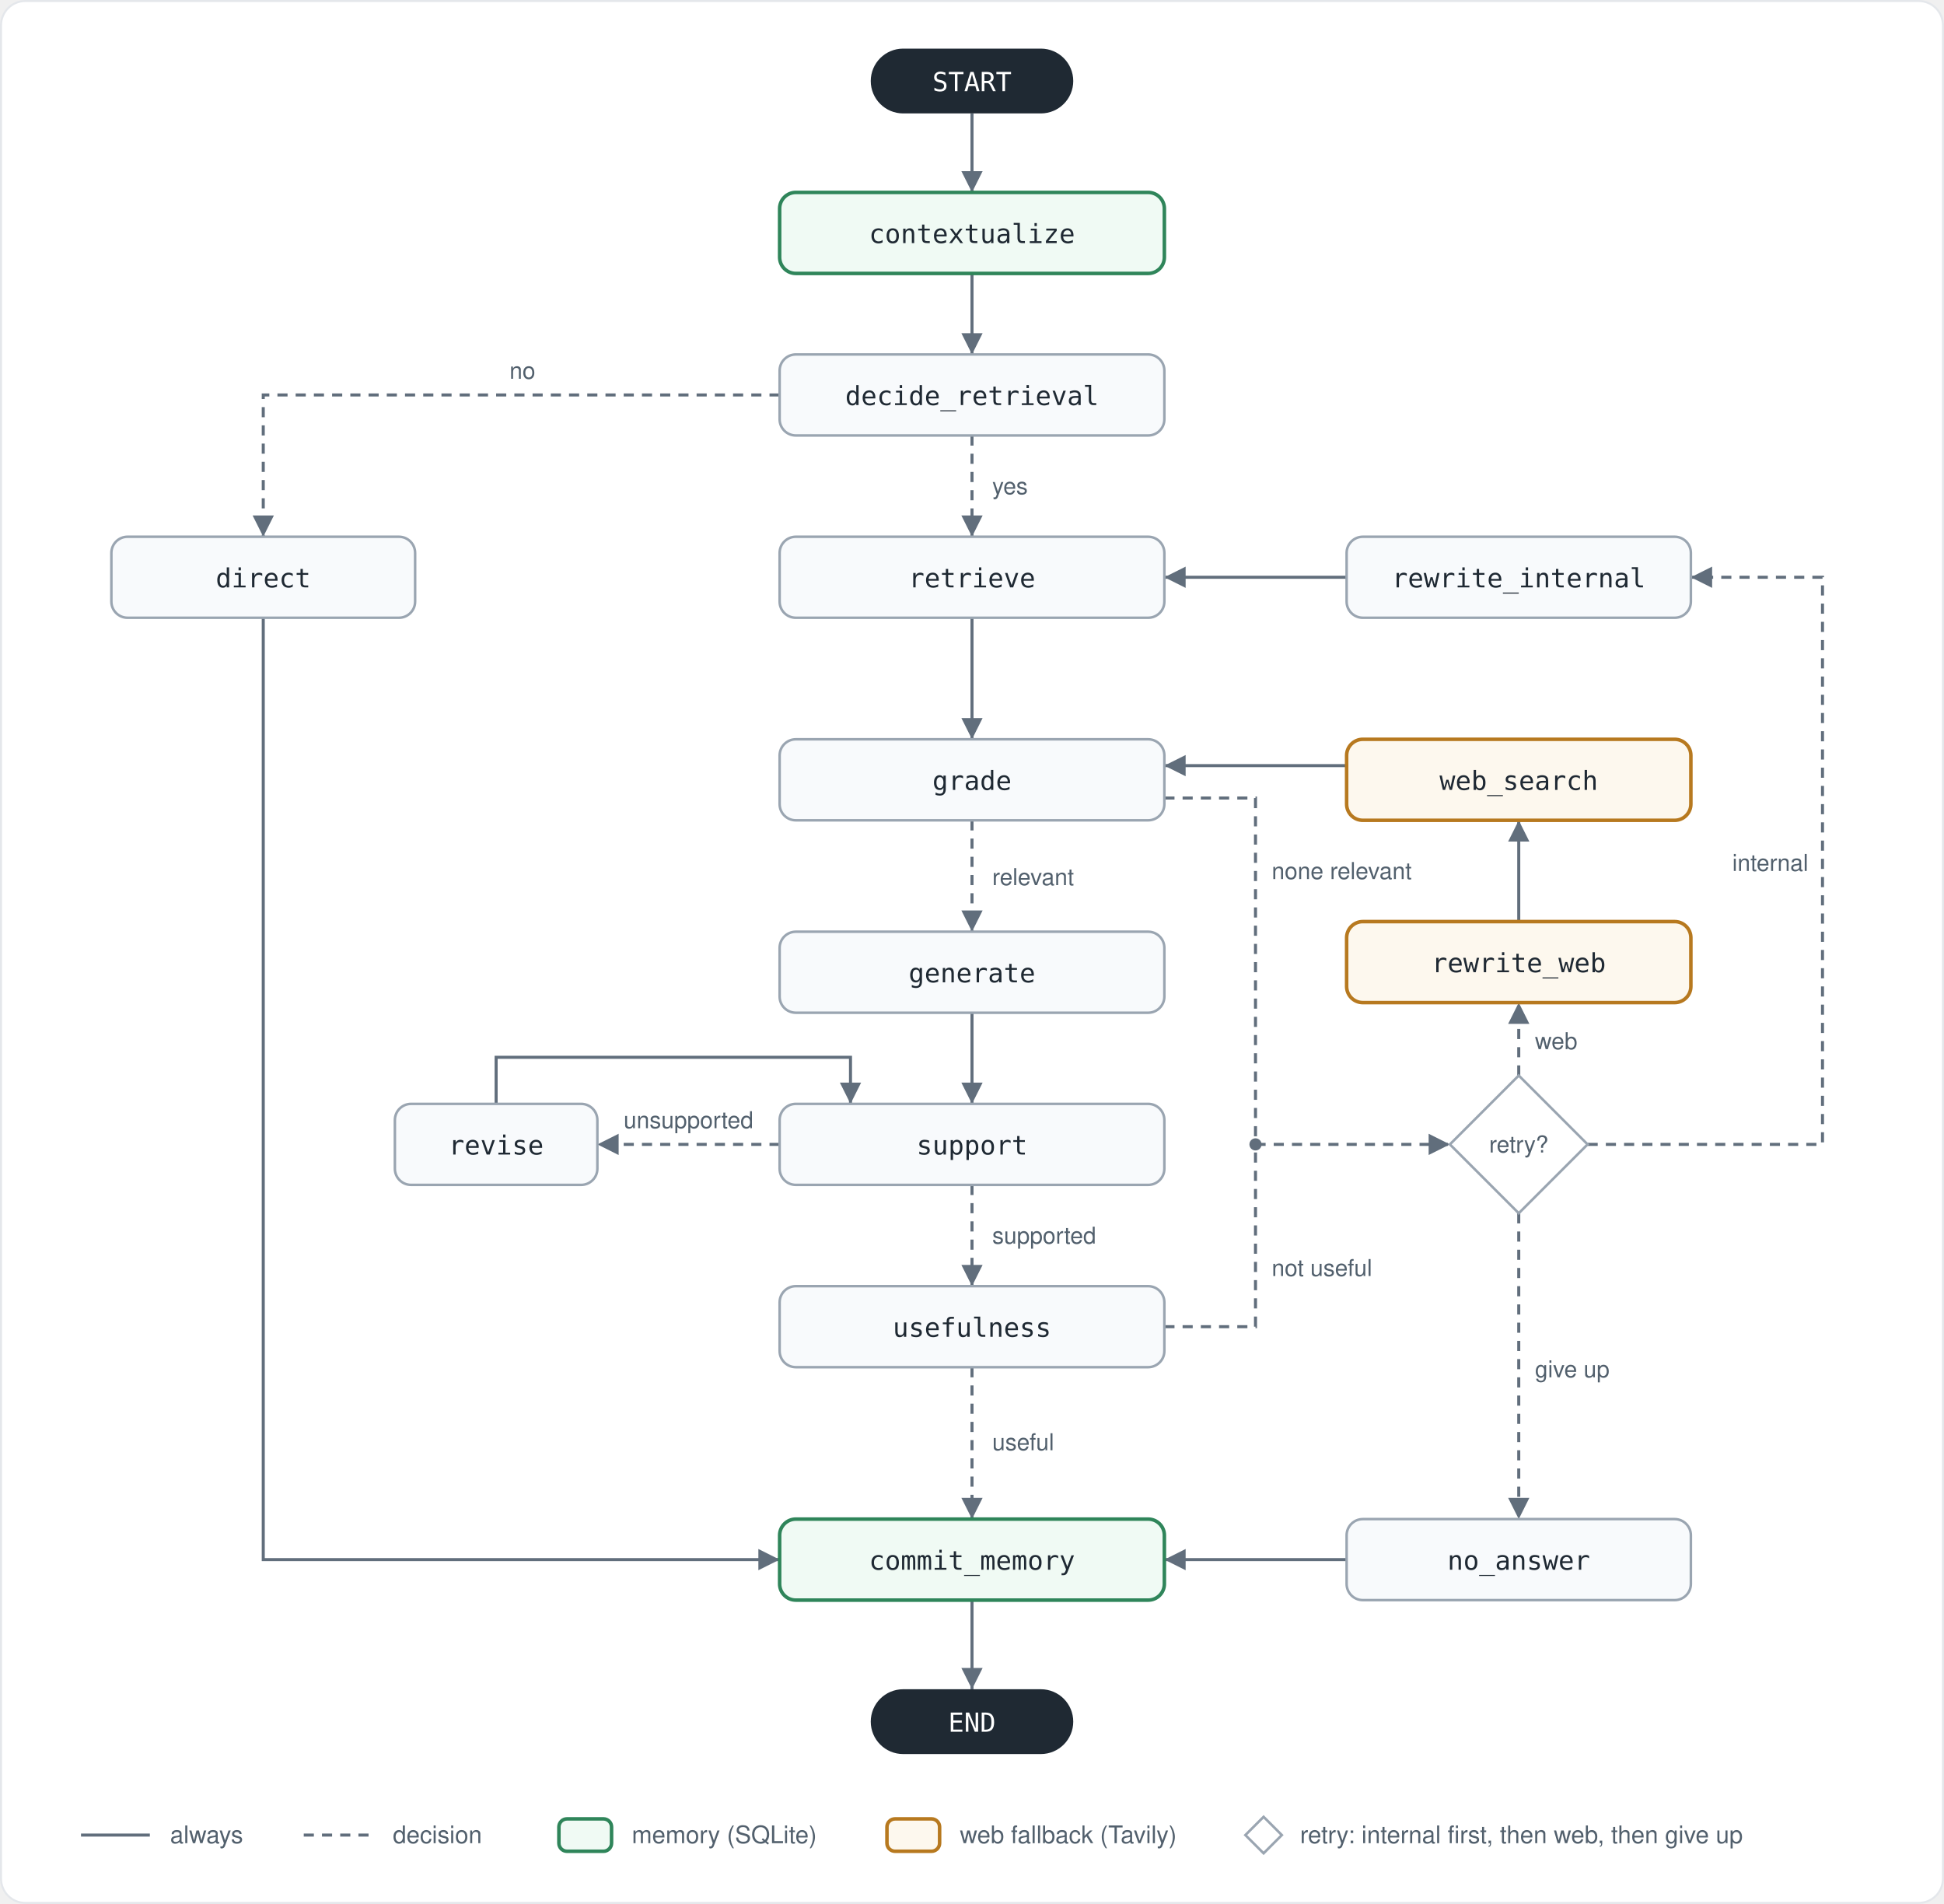
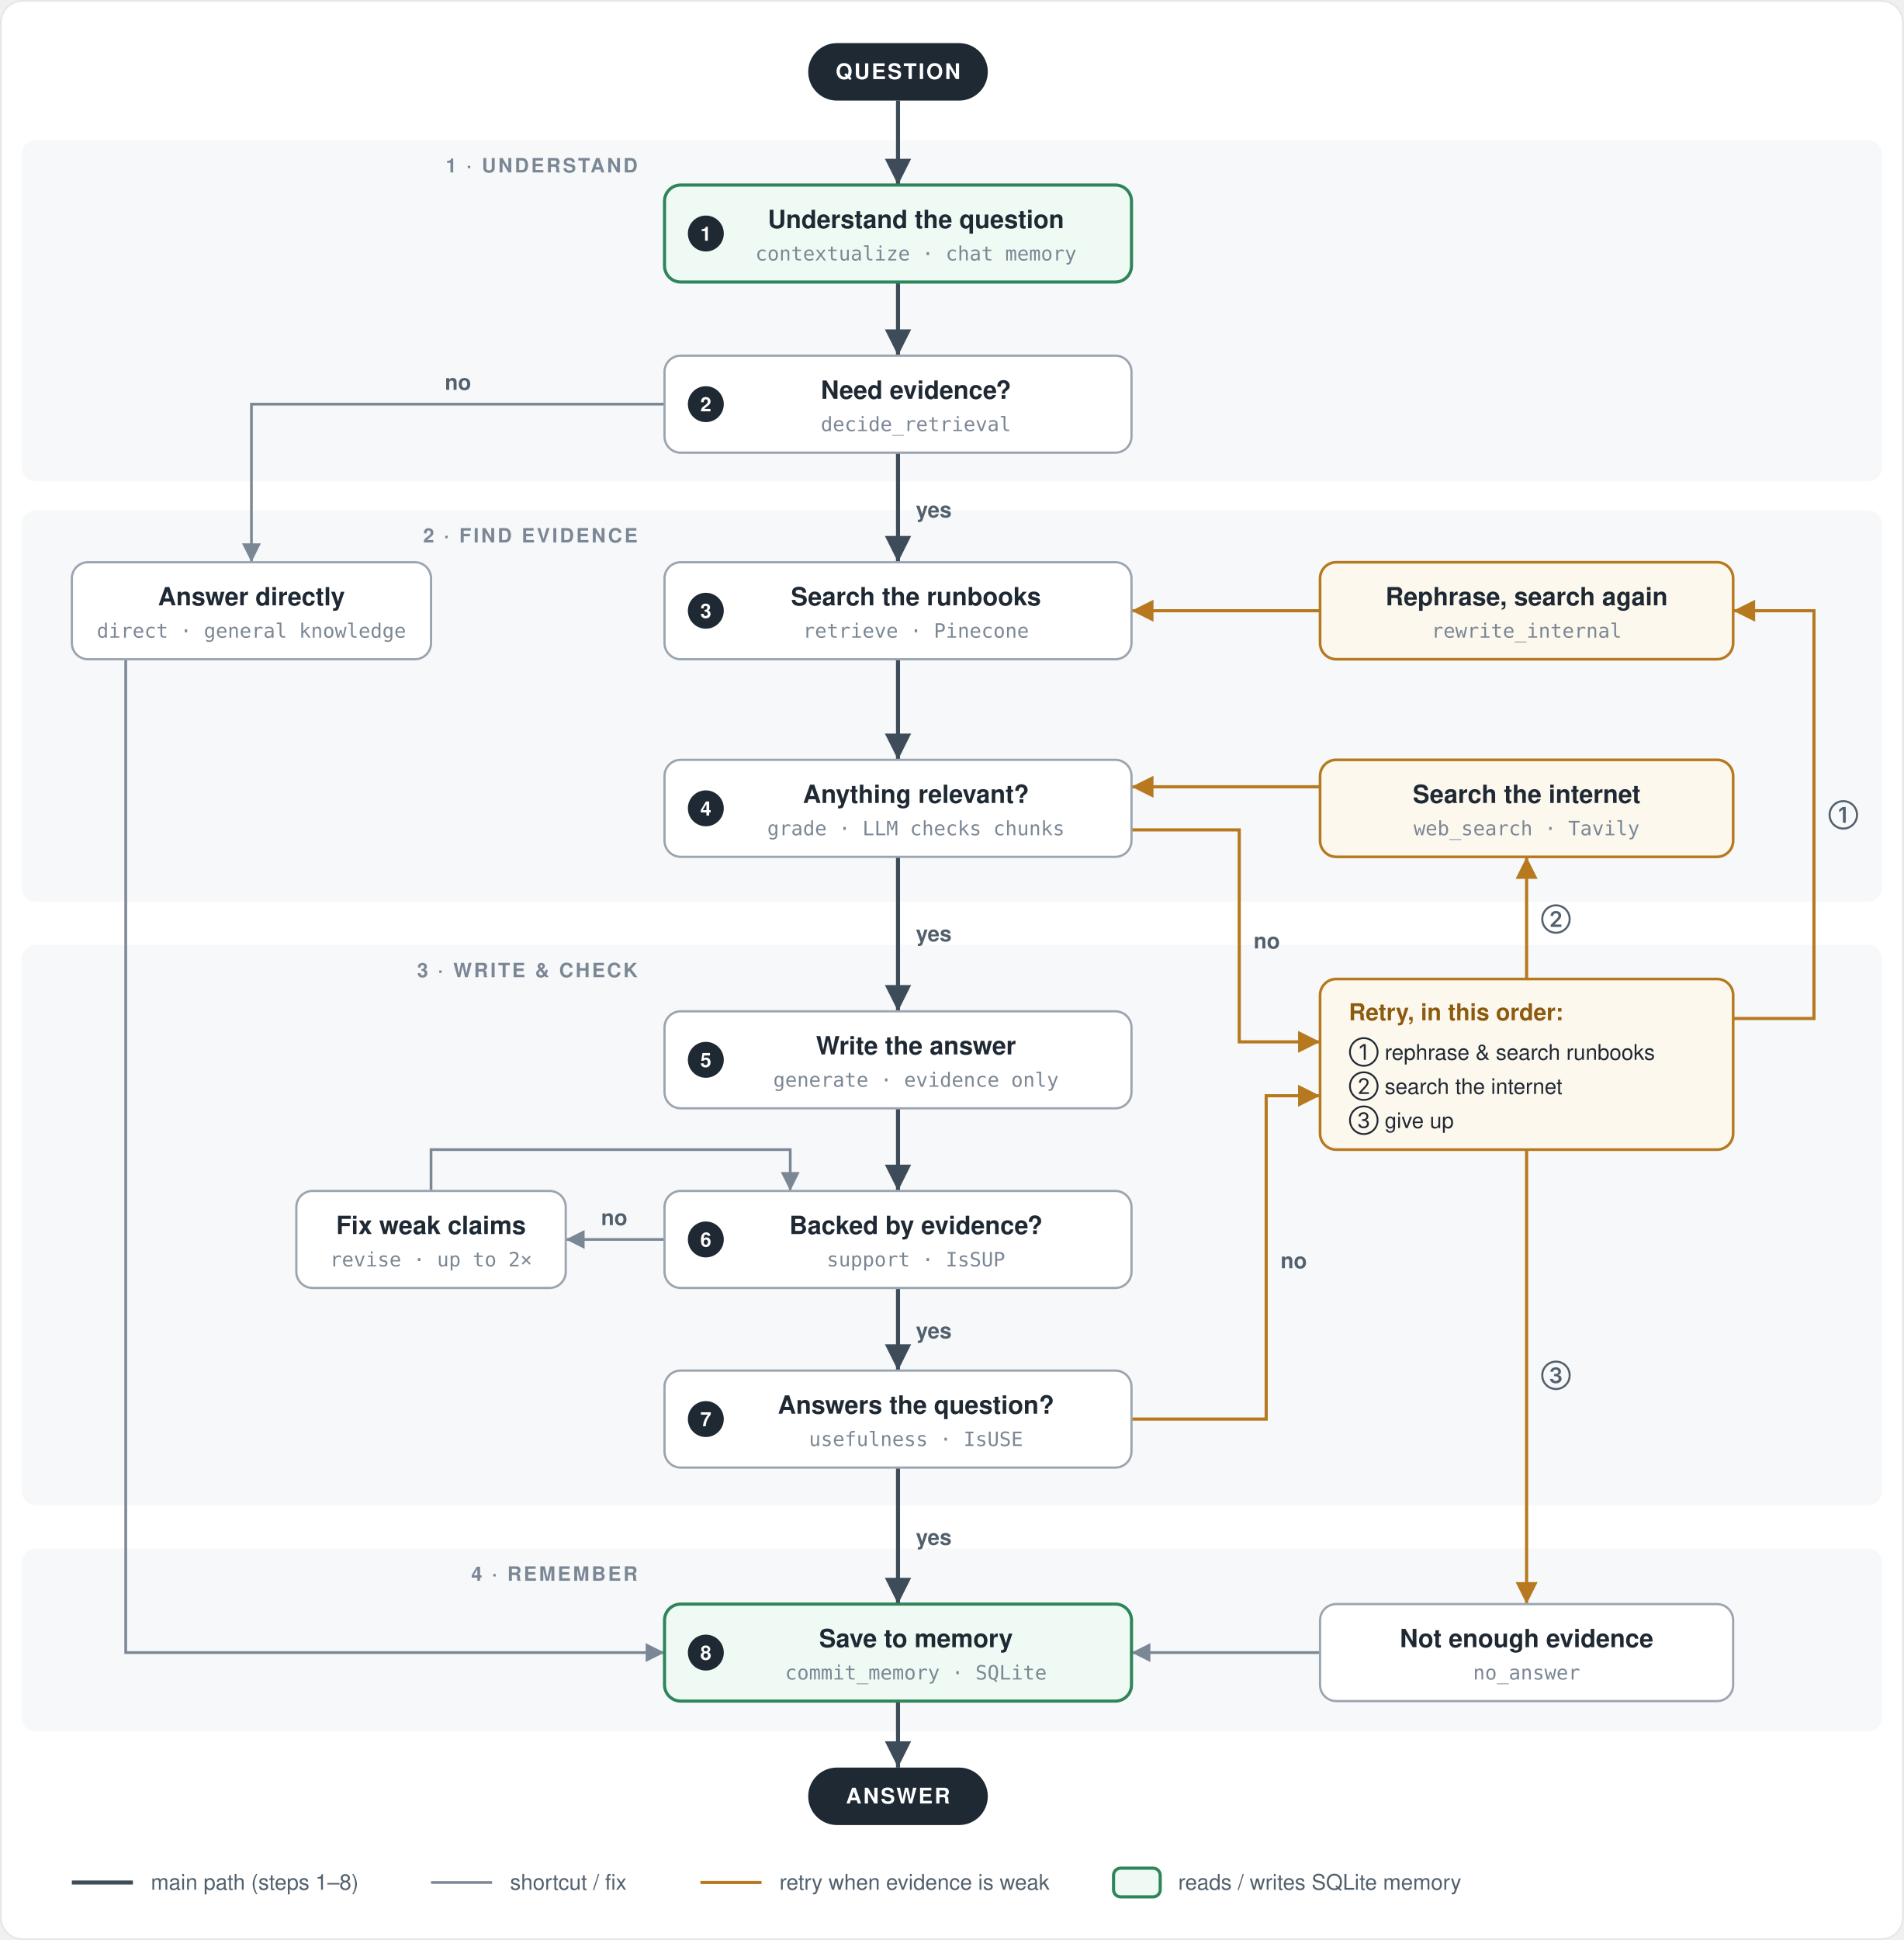
- <svg xmlns="http://www.w3.org/2000/svg" viewBox="0 0 960 940" width="960" height="940" role="img" aria-labelledby="title desc">
+ <svg xmlns="http://www.w3.org/2000/svg" viewBox="0 0 1060 1080" width="1060" height="1080" role="img" aria-labelledby="title desc">
  <style>
    .bg { fill: #ffffff; stroke: #e4e7eb; }
-     .node { fill: #f8fafc; stroke: #9aa5b1; stroke-width: 1.25; }
+     .band { fill: #f6f8fa; }
+     .band-label { font: 600 11px -apple-system, "Segoe UI", Helvetica, Arial, sans-serif; letter-spacing: 1.2px; fill: #7b8794; }
+     .node { fill: #ffffff; stroke: #9aa5b1; stroke-width: 1.25; }
    .mem { fill: #f0faf4; stroke: #2f855a; stroke-width: 1.75; }
-     .web { fill: #fdf8ee; stroke: #b7791f; stroke-width: 1.75; }
+     .retry { fill: #fdf8ee; stroke: #b7791f; stroke-width: 1.5; }
    .pill { fill: #1f2933; }
-     .name.pill-text { fill: #ffffff; }
-     .diamond { fill: #ffffff; stroke: #9aa5b1; stroke-width: 1.25; }
-     .name { font: 500 13px ui-monospace, SFMono-Regular, Menlo, Consolas, monospace; fill: #1f2933; text-anchor: middle; }
-     .label { font: 11.5px -apple-system, "Segoe UI", Helvetica, Arial, sans-serif; fill: #52606d; }
+     .title { font: 600 14px -apple-system, "Segoe UI", Helvetica, Arial, sans-serif; fill: #1f2933; text-anchor: middle; }
+     .sub { font: 11px ui-monospace, SFMono-Regular, Menlo, Consolas, monospace; fill: #7b8794; text-anchor: middle; }
+     .pill-text { font: 600 12px -apple-system, "Segoe UI", Helvetica, Arial, sans-serif; letter-spacing: 1px; fill: #ffffff; text-anchor: middle; }
+     .badge { fill: #1f2933; }
+     .badge-text { font: 600 11px -apple-system, "Segoe UI", Helvetica, Arial, sans-serif; fill: #ffffff; text-anchor: middle; }
+     .yn { font: 600 12px -apple-system, "Segoe UI", Helvetica, Arial, sans-serif; fill: #52606d; }
+     .retry-text { font: 12px -apple-system, "Segoe UI", Helvetica, Arial, sans-serif; fill: #1f2933; }
+     .retry-title { font: 600 13px -apple-system, "Segoe UI", Helvetica, Arial, sans-serif; fill: #8d5b0f; }
    .legend { font: 12px -apple-system, "Segoe UI", Helvetica, Arial, sans-serif; fill: #52606d; }
-     .edge { fill: none; stroke: #616e7c; stroke-width: 1.5; }
-     .cond { stroke-dasharray: 5 4; }
-     .head { fill: #616e7c; }
+     .main { fill: none; stroke: #3e4c59; stroke-width: 2.25; }
+     .side { fill: none; stroke: #7b8794; stroke-width: 1.5; }
+     .amber { fill: none; stroke: #b7791f; stroke-width: 1.75; }
+     .head-main { fill: #3e4c59; }
+     .head-side { fill: #7b8794; }
+     .head-amber { fill: #b7791f; }
    @media (prefers-color-scheme: dark) {
      .bg { fill: #0d1117; stroke: #30363d; }
+       .band { fill: #12171e; }
+       .band-label { fill: #6e7681; }
      .node { fill: #161b22; stroke: #57606a; }
      .mem { fill: #0f2a1c; stroke: #3fb950; }
-       .web { fill: #2b2111; stroke: #d29922; }
-       .pill { fill: #e6edf3; }
-       .diamond { fill: #161b22; stroke: #57606a; }
-       .name { fill: #e6edf3; }
-       .name.pill-text { fill: #0d1117; }
-       .label, .legend { fill: #8b949e; }
-       .edge { stroke: #8b949e; }
-       .head { fill: #8b949e; }
+       .retry { fill: #2b2111; stroke: #d29922; }
+       .pill, .badge { fill: #e6edf3; }
+       .pill-text, .badge-text { fill: #0d1117; }
+       .title, .retry-text { fill: #e6edf3; }
+       .sub { fill: #8b949e; }
+       .yn, .legend { fill: #8b949e; }
+       .retry-title { fill: #e3b341; }
+       .main { stroke: #c9d1d9; }
+       .side { stroke: #8b949e; }
+       .amber { stroke: #d29922; }
+       .head-main { fill: #c9d1d9; }
+       .head-side { fill: #8b949e; }
+       .head-amber { fill: #d29922; }
    }
  </style>
  <defs>
-     <marker id="arrow" viewBox="0 0 10 10" refX="10" refY="5" markerWidth="7" markerHeight="7" orient="auto-start-reverse">
-       <path class="head" d="M0,0 L10,5 L0,10 z" />
+     <marker id="a-main" viewBox="0 0 10 10" refX="10" refY="5" markerWidth="6.5" markerHeight="6.5" orient="auto">
+       <path class="head-main" d="M0,0 L10,5 L0,10 z" />
+     </marker>
+     <marker id="a-side" viewBox="0 0 10 10" refX="10" refY="5" markerWidth="7" markerHeight="7" orient="auto">
+       <path class="head-side" d="M0,0 L10,5 L0,10 z" />
+     </marker>
+     <marker id="a-amber" viewBox="0 0 10 10" refX="10" refY="5" markerWidth="7" markerHeight="7" orient="auto">
+       <path class="head-amber" d="M0,0 L10,5 L0,10 z" />
    </marker>
  </defs>
-   <rect class="bg" x="0.5" y="0.5" width="959" height="939" rx="12" />
-   <g class="edge" marker-end="url(#arrow)">
-     <path d="M480,56 V95" />
-     <path d="M480,135 V175" />
-     <path d="M480,305 V365" />
-     <path d="M480,500 V545" />
-     <path d="M480,790 V834" />
-     <path d="M665,285 H575" />
-     <path d="M665,378 H575" />
-     <path d="M750,455 V405" />
-     <path d="M245,545 V522 H420 V545" />
-     <path d="M130,305 V770 H385" />
-     <path d="M665,770 H575" />
+   <rect class="bg" x="0.5" y="0.5" width="1059" height="1079" rx="12" />
+   <rect class="band" x="12" y="78" width="1036" height="190" rx="8" />
+   <rect class="band" x="12" y="284" width="1036" height="218" rx="8" />
+   <rect class="band" x="12" y="526" width="1036" height="312" rx="8" />
+   <rect class="band" x="12" y="862" width="1036" height="102" rx="8" />
+   <text class="band-label" x="355" y="96" text-anchor="end">1 · UNDERSTAND</text>
+   <text class="band-label" x="355" y="302" text-anchor="end">2 · FIND EVIDENCE</text>
+   <text class="band-label" x="355" y="544" text-anchor="end">3 · WRITE &amp; CHECK</text>
+   <text class="band-label" x="355" y="880" text-anchor="end">4 · REMEMBER</text>
+   <g class="main" marker-end="url(#a-main)">
+     <path d="M500,56 V103" />
+     <path d="M500,157 V198" />
+     <path d="M500,252 V313" />
+     <path d="M500,367 V423" />
+     <path d="M500,477 V563" />
+     <path d="M500,617 V663" />
+     <path d="M500,717 V763" />
+     <path d="M500,817 V893" />
+     <path d="M500,947 V984" />
  </g>
-   <g class="edge cond" marker-end="url(#arrow)">
-     <path d="M385,195 H130 V265" />
-     <path d="M480,215 V265" />
-     <path d="M480,405 V460" />
-     <path d="M480,585 V635" />
-     <path d="M480,675 V750" />
-     <path d="M385,565 H295" />
-     <path d="M620,565 H716" />
-     <path d="M750,531 V495" />
-     <path d="M784,565 H900 V285 H835" />
-     <path d="M750,599 V750" />
+   <text class="yn" x="510" y="288">yes</text>
+   <text class="yn" x="510" y="524">yes</text>
+   <text class="yn" x="510" y="745">yes</text>
+   <text class="yn" x="510" y="860">yes</text>
+   <g class="side" marker-end="url(#a-side)">
+     <path d="M370,225 H140 V313" />
+     <path d="M70,367 V920 H370" />
+     <path d="M370,690 H315" />
+     <path d="M240,663 V640 H440 V663" />
+     <path d="M735,920 H630" />
  </g>
-   <g class="edge cond">
-     <path d="M575,394 H620 V565" />
-     <path d="M575,655 H620 V565" />
+   <text class="yn" x="255" y="217" text-anchor="middle">no</text>
+   <text class="yn" x="342" y="682" text-anchor="middle">no</text>
+   <g class="amber" marker-end="url(#a-amber)">
+     <path d="M630,462 H690 V580 H735" />
+     <path d="M630,790 H705 V610 H735" />
+     <path d="M965,567 H1010 V340 H965" />
+     <path d="M850,545 V477" />
+     <path d="M850,640 V893" />
+     <path d="M735,340 H630" />
+     <path d="M735,438 H630" />
  </g>
-   <circle class="head" cx="620" cy="565" r="3" />
-   <text class="label" x="258" y="187" text-anchor="middle">no</text>
-   <text class="label" x="490" y="244">yes</text>
-   <text class="label" x="490" y="437">relevant</text>
-   <text class="label" x="490" y="614">supported</text>
-   <text class="label" x="490" y="716">useful</text>
-   <text class="label" x="340" y="557" text-anchor="middle">unsupported</text>
-   <text class="label" x="628" y="434">none relevant</text>
-   <text class="label" x="628" y="630">not useful</text>
-   <text class="label" x="758" y="518">web</text>
-   <text class="label" x="893" y="430" text-anchor="end">internal</text>
-   <text class="label" x="758" y="680">give up</text>
-   <rect class="pill" x="430" y="24" width="100" height="32" rx="16" />
-   <text class="name pill-text" x="480" y="45">START</text>
-   <rect class="mem" x="385" y="95" width="190" height="40" rx="8" />
-   <text class="name" x="480" y="120">contextualize</text>
-   <rect class="node" x="385" y="175" width="190" height="40" rx="8" />
-   <text class="name" x="480" y="200">decide_retrieval</text>
-   <rect class="node" x="55" y="265" width="150" height="40" rx="8" />
-   <text class="name" x="130" y="290">direct</text>
-   <rect class="node" x="385" y="265" width="190" height="40" rx="8" />
-   <text class="name" x="480" y="290">retrieve</text>
-   <rect class="node" x="665" y="265" width="170" height="40" rx="8" />
-   <text class="name" x="750" y="290">rewrite_internal</text>
-   <rect class="node" x="385" y="365" width="190" height="40" rx="8" />
-   <text class="name" x="480" y="390">grade</text>
-   <rect class="web" x="665" y="365" width="170" height="40" rx="8" />
-   <text class="name" x="750" y="390">web_search</text>
-   <rect class="web" x="665" y="455" width="170" height="40" rx="8" />
-   <text class="name" x="750" y="480">rewrite_web</text>
-   <rect class="node" x="385" y="460" width="190" height="40" rx="8" />
-   <text class="name" x="480" y="485">generate</text>
-   <rect class="node" x="195" y="545" width="100" height="40" rx="8" />
-   <text class="name" x="245" y="570">revise</text>
-   <rect class="node" x="385" y="545" width="190" height="40" rx="8" />
-   <text class="name" x="480" y="570">support</text>
-   <polygon class="diamond" points="750,531 784,565 750,599 716,565" />
-   <text class="label" x="750" y="569" text-anchor="middle">retry?</text>
-   <rect class="node" x="385" y="635" width="190" height="40" rx="8" />
-   <text class="name" x="480" y="660">usefulness</text>
-   <rect class="mem" x="385" y="750" width="190" height="40" rx="8" />
-   <text class="name" x="480" y="775">commit_memory</text>
-   <rect class="node" x="665" y="750" width="170" height="40" rx="8" />
-   <text class="name" x="750" y="775">no_answer</text>
-   <rect class="pill" x="430" y="834" width="100" height="32" rx="16" />
-   <text class="name pill-text" x="480" y="855">END</text>
-   <g transform="translate(40,906)">
-     <path class="edge" d="M0,0 H34" />
-     <text class="legend" x="44" y="4">always</text>
-     <path class="edge cond" d="M110,0 H144" />
-     <text class="legend" x="154" y="4">decision</text>
-     <rect class="mem" x="236" y="-8" width="26" height="16" rx="4" />
-     <text class="legend" x="272" y="4">memory (SQLite)</text>
-     <rect class="web" x="398" y="-8" width="26" height="16" rx="4" />
-     <text class="legend" x="434" y="4">web fallback (Tavily)</text>
-     <polygon class="diamond" points="584,-9 593,0 584,9 575,0" />
-     <text class="legend" x="602" y="4">retry: internal first, then web, then give up</text>
+   <text class="yn" x="698" y="528">no</text>
+   <text class="yn" x="713" y="706">no</text>
+   <text class="yn" x="1018" y="458">①</text>
+   <text class="yn" x="858" y="516">②</text>
+   <text class="yn" x="858" y="770">③</text>
+   <rect class="pill" x="450" y="24" width="100" height="32" rx="16" />
+   <text class="pill-text" x="500" y="44">QUESTION</text>
+   <rect class="mem" x="370" y="103" width="260" height="54" rx="9" />
+   <circle class="badge" cx="393" cy="130" r="10" />
+   <text class="badge-text" x="393" y="134">1</text>
+   <text class="title" x="510" y="127">Understand the question</text>
+   <text class="sub" x="510" y="145">contextualize · chat memory</text>
+   <rect class="node" x="370" y="198" width="260" height="54" rx="9" />
+   <circle class="badge" cx="393" cy="225" r="10" />
+   <text class="badge-text" x="393" y="229">2</text>
+   <text class="title" x="510" y="222">Need evidence?</text>
+   <text class="sub" x="510" y="240">decide_retrieval</text>
+   <rect class="node" x="370" y="313" width="260" height="54" rx="9" />
+   <circle class="badge" cx="393" cy="340" r="10" />
+   <text class="badge-text" x="393" y="344">3</text>
+   <text class="title" x="510" y="337">Search the runbooks</text>
+   <text class="sub" x="510" y="355">retrieve · Pinecone</text>
+   <rect class="node" x="370" y="423" width="260" height="54" rx="9" />
+   <circle class="badge" cx="393" cy="450" r="10" />
+   <text class="badge-text" x="393" y="454">4</text>
+   <text class="title" x="510" y="447">Anything relevant?</text>
+   <text class="sub" x="510" y="465">grade · LLM checks chunks</text>
+   <rect class="node" x="370" y="563" width="260" height="54" rx="9" />
+   <circle class="badge" cx="393" cy="590" r="10" />
+   <text class="badge-text" x="393" y="594">5</text>
+   <text class="title" x="510" y="587">Write the answer</text>
+   <text class="sub" x="510" y="605">generate · evidence only</text>
+   <rect class="node" x="370" y="663" width="260" height="54" rx="9" />
+   <circle class="badge" cx="393" cy="690" r="10" />
+   <text class="badge-text" x="393" y="694">6</text>
+   <text class="title" x="510" y="687">Backed by evidence?</text>
+   <text class="sub" x="510" y="705">support · IsSUP</text>
+   <rect class="node" x="370" y="763" width="260" height="54" rx="9" />
+   <circle class="badge" cx="393" cy="790" r="10" />
+   <text class="badge-text" x="393" y="794">7</text>
+   <text class="title" x="510" y="787">Answers the question?</text>
+   <text class="sub" x="510" y="805">usefulness · IsUSE</text>
+   <rect class="mem" x="370" y="893" width="260" height="54" rx="9" />
+   <circle class="badge" cx="393" cy="920" r="10" />
+   <text class="badge-text" x="393" y="924">8</text>
+   <text class="title" x="510" y="917">Save to memory</text>
+   <text class="sub" x="510" y="935">commit_memory · SQLite</text>
+   <rect class="pill" x="450" y="984" width="100" height="32" rx="16" />
+   <text class="pill-text" x="500" y="1004">ANSWER</text>
+   <rect class="node" x="40" y="313" width="200" height="54" rx="9" />
+   <text class="title" x="140" y="337">Answer directly</text>
+   <text class="sub" x="140" y="355">direct · general knowledge</text>
+   <rect class="node" x="165" y="663" width="150" height="54" rx="9" />
+   <text class="title" x="240" y="687">Fix weak claims</text>
+   <text class="sub" x="240" y="705">revise · up to 2×</text>
+   <rect class="retry" x="735" y="313" width="230" height="54" rx="9" />
+   <text class="title" x="850" y="337">Rephrase, search again</text>
+   <text class="sub" x="850" y="355">rewrite_internal</text>
+   <rect class="retry" x="735" y="423" width="230" height="54" rx="9" />
+   <text class="title" x="850" y="447">Search the internet</text>
+   <text class="sub" x="850" y="465">web_search · Tavily</text>
+   <rect class="retry" x="735" y="545" width="230" height="95" rx="9" />
+   <text class="retry-title" x="751" y="568">Retry, in this order:</text>
+   <text class="retry-text" x="751" y="590">① rephrase &amp; search runbooks</text>
+   <text class="retry-text" x="751" y="609">② search the internet</text>
+   <text class="retry-text" x="751" y="628">③ give up</text>
+   <rect class="node" x="735" y="893" width="230" height="54" rx="9" />
+   <text class="title" x="850" y="917">Not enough evidence</text>
+   <text class="sub" x="850" y="935">no_answer</text>
+   <g transform="translate(40,1048)">
+     <path class="main" d="M0,0 H34" />
+     <text class="legend" x="44" y="4">main path (steps 1–8)</text>
+     <path class="side" d="M200,0 H234" />
+     <text class="legend" x="244" y="4">shortcut / fix</text>
+     <path class="amber" d="M350,0 H384" />
+     <text class="legend" x="394" y="4">retry when evidence is weak</text>
+     <rect class="mem" x="580" y="-8" width="26" height="16" rx="4" />
+     <text class="legend" x="616" y="4">reads / writes SQLite memory</text>
  </g>
</svg>
